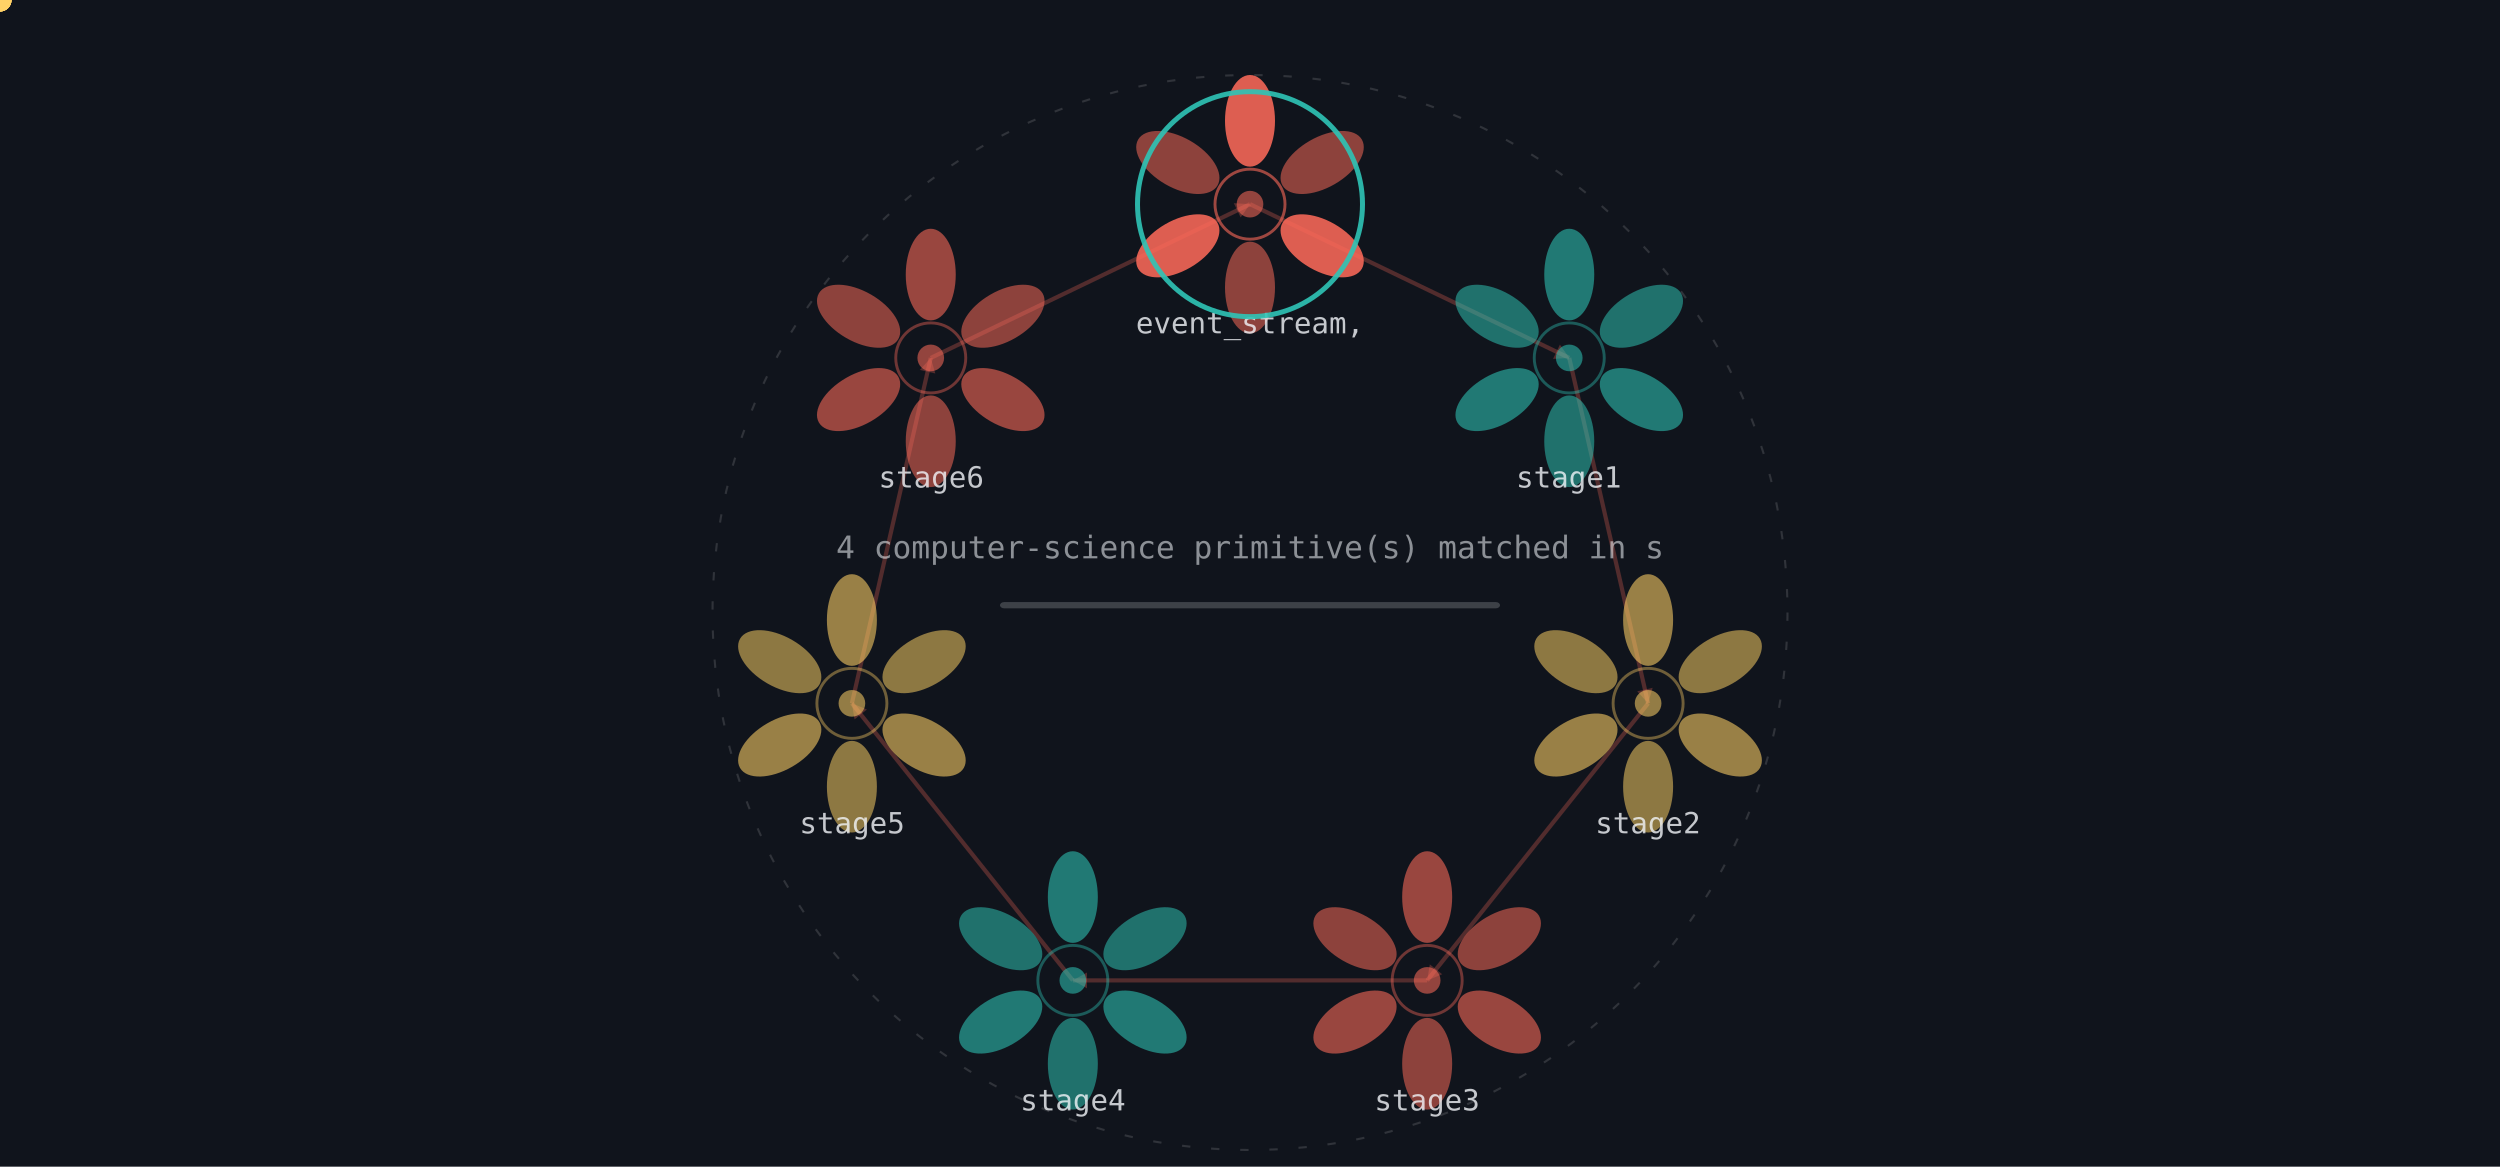
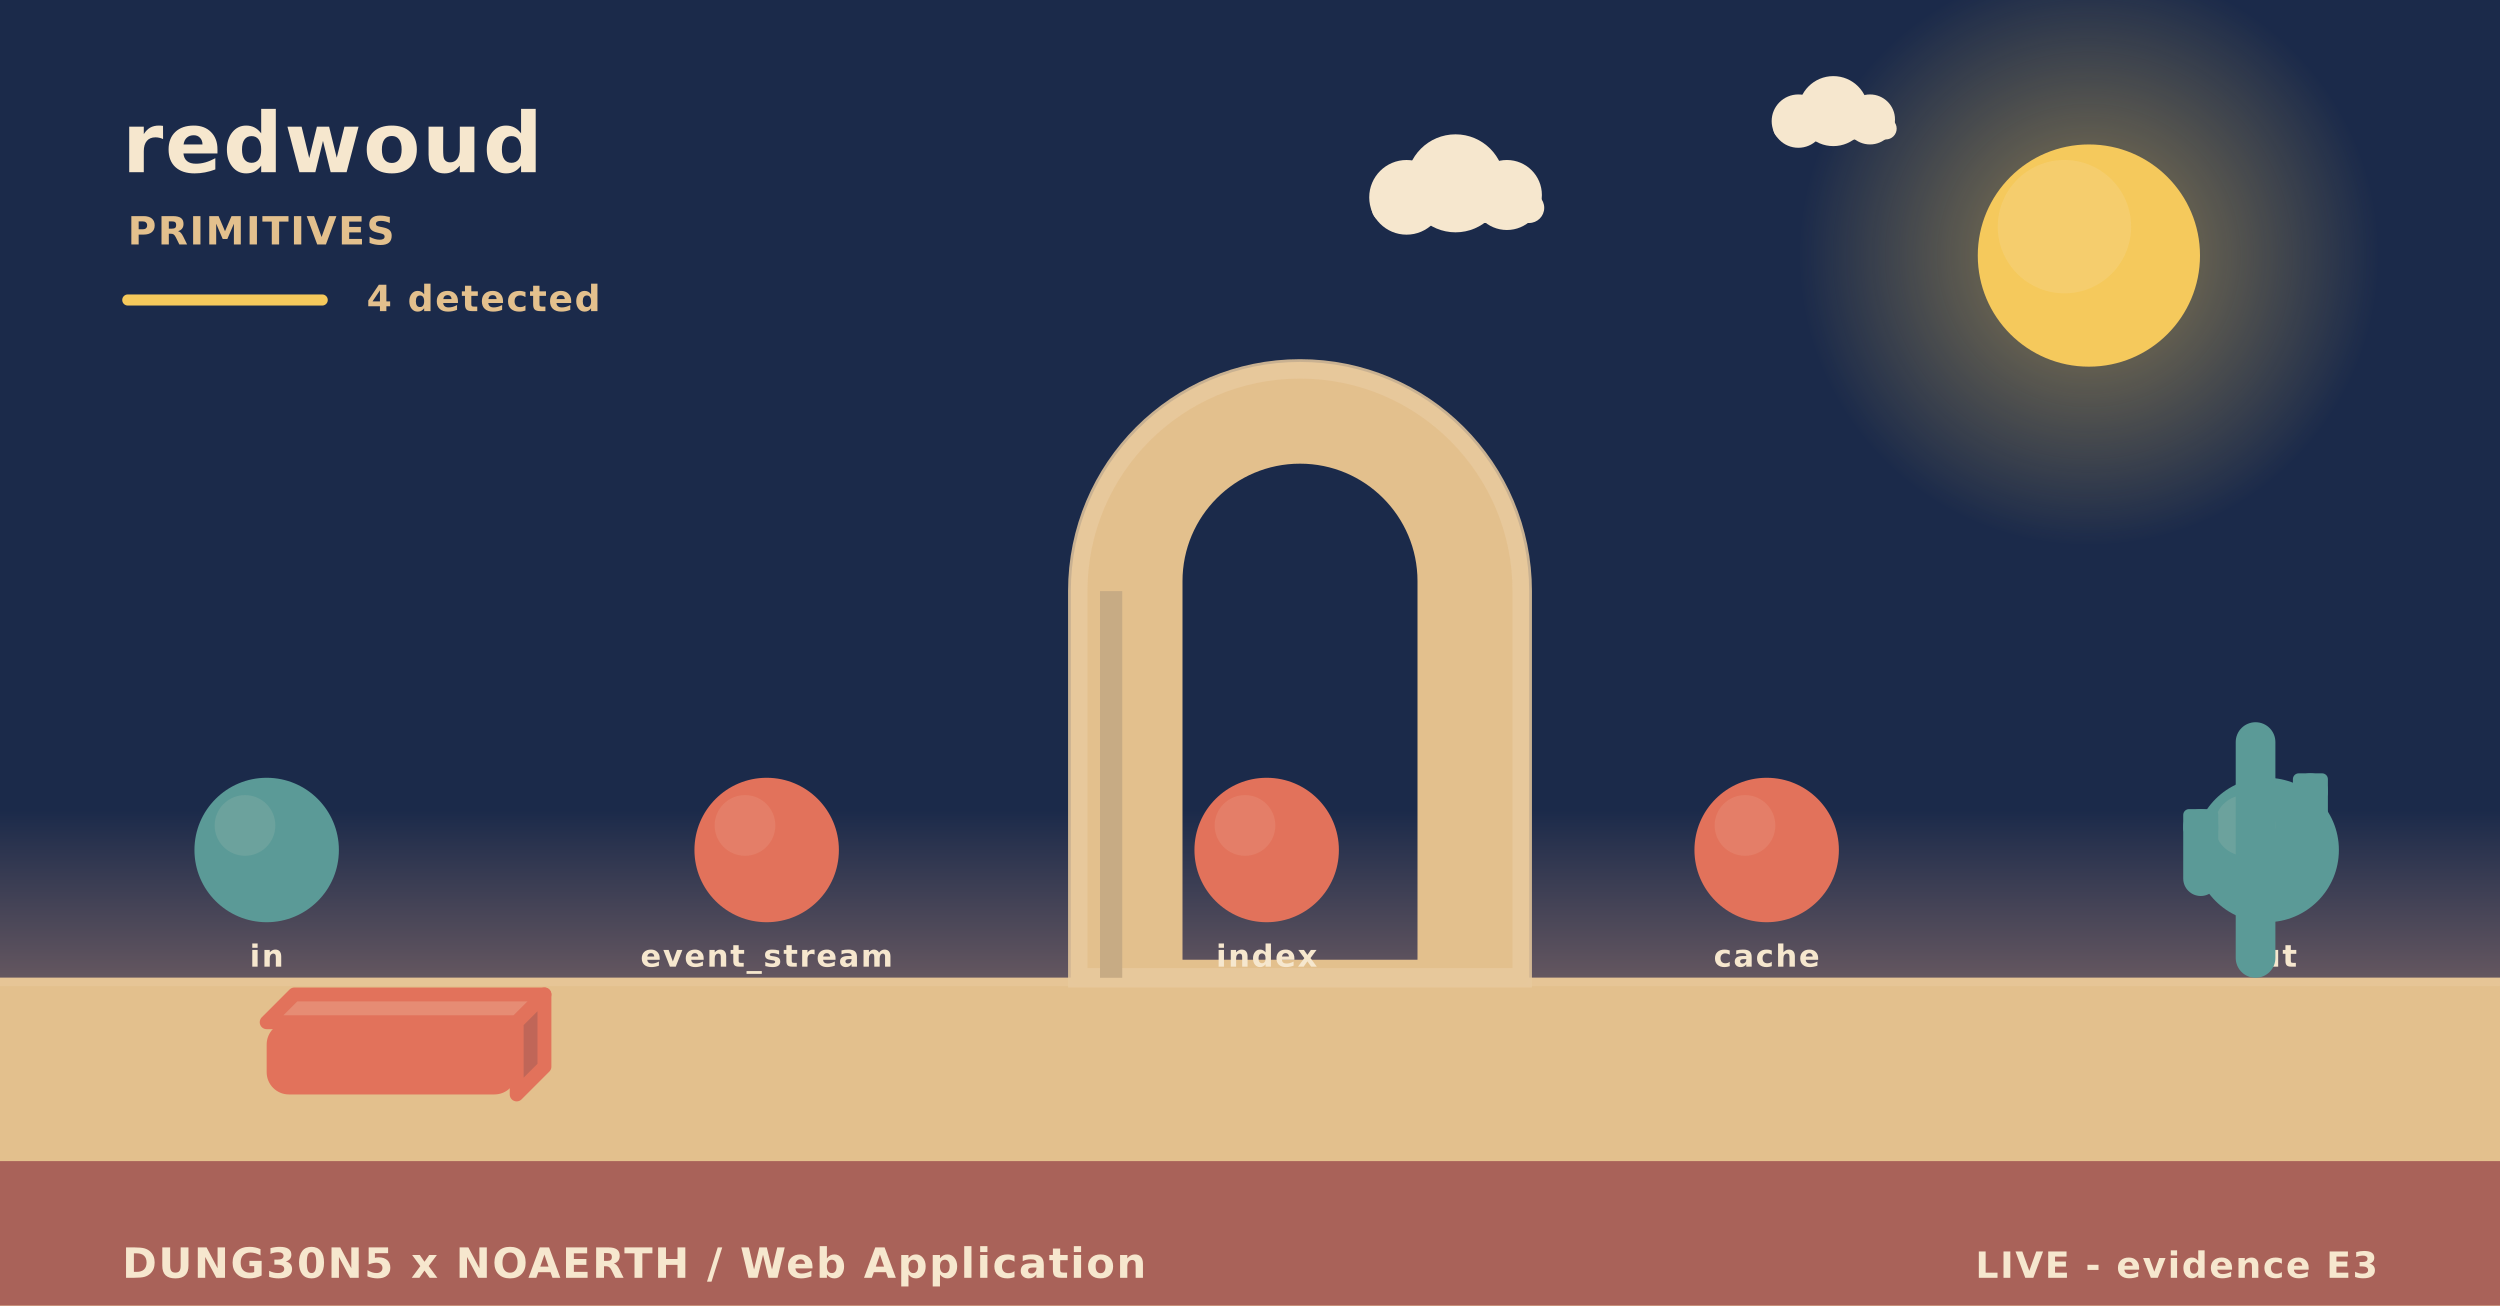
- <svg xmlns="http://www.w3.org/2000/svg" viewBox="0 0 1200 560" width="1200" height="560" role="img" aria-label="redwoud state machine">
-   <rect width="1200" height="560" fill="#10141c" />
-   <defs>
-     <linearGradient id="gs" x1="0" y1="0" x2="1" y2="1">
-       <stop offset="0%" stop-color="#ff6b5a" />
-       <stop offset="100%" stop-color="#2ec4b6" />
-     </linearGradient>
-   </defs>
-   <circle cx="600.00" cy="294.00" r="258.00" fill="none" stroke="rgba(242,245,249,0.140)" stroke-width="1.00" opacity="1.00" stroke-dasharray="4 10" />
-   <line x1="600.00" y1="98.00" x2="753.24" y2="171.80" stroke="rgba(255,107,90,0.500)" stroke-width="2.00" opacity="0.55" />
-   <polygon points="753.24,171.80 748.76,165.42 745.46,172.27" fill="rgba(255,107,90,0.500)" opacity="0.55" />
-   <g opacity="0.9">
-     <circle cx="0.00" cy="0.00" r="5.50" fill="#ffd166" opacity="1.00" />
-     <animateTransform attributeName="transform" type="translate" values="600.00,98.00 753.24,171.80" dur="4.95s" begin="0.0s" repeatCount="indefinite" />
-     <animateTransform attributeName="transform" type="translate" values="753.24,171.80 600.00,98.00" dur="4.95s" begin="2.475s" repeatCount="indefinite" />
+ <svg xmlns="http://www.w3.org/2000/svg" width="900" height="470" viewBox="0 0 900 470" role="img" aria-label="redwoud - how it behaves">
+   <linearGradient id="skys" x1="0" y1="0" x2="0" y2="1">
+     <stop offset="0" stop-color="#1b2a4a" />
+     <stop offset="0.62" stop-color="#1b2a4a" />
+     <stop offset="1" stop-color="#f3ad8a" />
+   </linearGradient>
+   <rect width="900" height="470" fill="url(#skys)" />
+   <radialGradient id="suns">
+     <stop offset="0.35" stop-color="#f5c95c" stop-opacity="0.34" />
+     <stop offset="1" stop-color="#f5c95c" stop-opacity="0" />
+   </radialGradient>
+   <circle cx="752" cy="92" r="104" fill="url(#suns)" />
+   <circle cx="752" cy="92" r="40" fill="#f5c95c" />
+   <circle cx="743.2" cy="81.6" r="24" fill="#f5d27e" opacity="0.5" />
+   <g>
+     <circle cx="524" cy="66" r="17.64" fill="#f6e7ce" />
+     <circle cx="506.36" cy="71.04" r="13.44" fill="#f6e7ce" />
+     <circle cx="542.48" cy="70.2" r="12.6" fill="#f6e7ce" />
+     <rect x="493.76" y="69.36" width="62.16" height="10.92" rx="5.46" fill="#f6e7ce" />
+     <animateTransform attributeName="transform" type="translate" values="0 0;24 0;0 0" dur="36s" begin="0s" repeatCount="indefinite" />
  </g>
-   <line x1="753.24" y1="171.80" x2="791.09" y2="337.61" stroke="rgba(255,107,90,0.500)" stroke-width="2.00" opacity="0.55" />
-   <polygon points="791.09,337.61 793.28,330.14 785.87,331.83" fill="rgba(255,107,90,0.500)" opacity="0.55" />
-   <g opacity="0.9">
-     <circle cx="0.00" cy="0.00" r="5.50" fill="#ffd166" opacity="1.00" />
-     <animateTransform attributeName="transform" type="translate" values="753.24,171.80 791.09,337.61" dur="4.95s" begin="0.707s" repeatCount="indefinite" />
-     <animateTransform attributeName="transform" type="translate" values="791.09,337.61 753.24,171.80" dur="4.95s" begin="3.182s" repeatCount="indefinite" />
+   <g>
+     <circle cx="660" cy="40" r="12.6" fill="#f6e7ce" />
+     <circle cx="647.4" cy="43.6" r="9.6" fill="#f6e7ce" />
+     <circle cx="673.2" cy="43" r="9" fill="#f6e7ce" />
+     <rect x="638.4" y="42.4" width="44.4" height="7.8" rx="3.9" fill="#f6e7ce" />
+     <animateTransform attributeName="transform" type="translate" values="0 0;-18 0;0 0" dur="46s" begin="3s" repeatCount="indefinite" />
  </g>
-   <line x1="791.09" y1="337.61" x2="685.04" y2="470.59" stroke="rgba(255,107,90,0.500)" stroke-width="2.00" opacity="0.55" />
-   <polygon points="685.04,470.59 692.25,467.64 686.31,462.90" fill="rgba(255,107,90,0.500)" opacity="0.55" />
-   <g opacity="0.9">
-     <circle cx="0.00" cy="0.00" r="5.50" fill="#ffd166" opacity="1.00" />
-     <animateTransform attributeName="transform" type="translate" values="791.09,337.61 685.04,470.59" dur="4.95s" begin="1.414s" repeatCount="indefinite" />
-     <animateTransform attributeName="transform" type="translate" values="685.04,470.59 791.09,337.61" dur="4.95s" begin="3.889s" repeatCount="indefinite" />
+   <rect x="0" y="352" width="900" height="118" fill="#e3c08d" />
+   <rect x="0" y="352" width="900" height="3" fill="#e6c596" />
+   <text x="44" y="62" font-family="Verdana,DejaVu Sans,sans-serif" font-size="30" font-weight="700" letter-spacing="0.6" fill="#f6e7ce" text-anchor="start">redwoud</text>
+   <text x="46" y="88" font-family="Verdana,DejaVu Sans,sans-serif" font-size="14" font-weight="700" letter-spacing="0.6" fill="#e3c08d" text-anchor="start">PRIMITIVES</text>
+   <rect x="44" y="106" width="74" height="4" rx="2" fill="#f5c95c" />
+   <text x="132" y="112" font-family="Verdana,DejaVu Sans,sans-serif" font-size="13" font-weight="700" letter-spacing="0.6" fill="#e3c08d" text-anchor="start">4 detected</text>
+   <path d="M388,352 L388,212.8 A80,80 0 0 1 548,212.8 L548,352 Z M423.2,348 L423.2,209.22 A44.8,44.8 0 0 1 512.8,209.22 L512.8,348 Z" fill="#e3c08d" fill-rule="evenodd" stroke="#e3c08d" stroke-width="5" stroke-linejoin="round" />
+   <path d="M388,352 L388,212.8 A80,80 0 0 1 548,212.8 L548,352 Z" fill="none" stroke="#e8c99d" stroke-width="7" stroke-linecap="round" opacity="0.85" />
+   <rect x="396" y="212.8" width="8" height="139.2" fill="#c7ab84" />
+   <circle cx="96" cy="306" r="26" fill="#5b9a97" />
+   <circle cx="88.2" cy="297.16" r="10.92" fill="#7aa9a2" opacity="0.55" />
+   <text x="96" y="348" font-family="Verdana,DejaVu Sans,sans-serif" font-size="11" font-weight="700" letter-spacing="0.6" fill="#f6e7ce" text-anchor="middle">in</text>
+   <g>
+     <circle cx="276" cy="306" r="26" fill="#e2725b" />
+     <circle cx="268.2" cy="297.16" r="10.92" fill="#e68972" opacity="0.55" />
+     <animate attributeName="opacity" values="0.8;1;0.8" dur="4.6s" begin="0s" repeatCount="indefinite" />
  </g>
-   <line x1="685.04" y1="470.59" x2="514.96" y2="470.59" stroke="rgba(255,107,90,0.500)" stroke-width="2.00" opacity="0.55" />
-   <polygon points="514.96,470.59 521.76,474.39 521.76,466.79" fill="rgba(255,107,90,0.500)" opacity="0.55" />
-   <g opacity="0.9">
-     <circle cx="0.00" cy="0.00" r="5.50" fill="#ffd166" opacity="1.00" />
-     <animateTransform attributeName="transform" type="translate" values="685.04,470.59 514.96,470.59" dur="4.95s" begin="2.121s" repeatCount="indefinite" />
-     <animateTransform attributeName="transform" type="translate" values="514.96,470.59 685.04,470.59" dur="4.95s" begin="4.596s" repeatCount="indefinite" />
+   <text x="276" y="348" font-family="Verdana,DejaVu Sans,sans-serif" font-size="11" font-weight="700" letter-spacing="0.6" fill="#f6e7ce" text-anchor="middle">event_stream</text>
+   <g>
+     <circle cx="456" cy="306" r="26" fill="#e2725b" />
+     <circle cx="448.2" cy="297.16" r="10.92" fill="#e68972" opacity="0.55" />
+     <animate attributeName="opacity" values="0.8;1;0.8" dur="5.2s" begin="0s" repeatCount="indefinite" />
  </g>
-   <line x1="514.96" y1="470.59" x2="408.91" y2="337.61" stroke="rgba(255,107,90,0.500)" stroke-width="2.00" opacity="0.55" />
-   <polygon points="408.91,337.61 410.18,345.30 416.12,340.56" fill="rgba(255,107,90,0.500)" opacity="0.55" />
-   <g opacity="0.9">
-     <circle cx="0.00" cy="0.00" r="5.50" fill="#ffd166" opacity="1.00" />
-     <animateTransform attributeName="transform" type="translate" values="514.96,470.59 408.91,337.61" dur="4.95s" begin="2.829s" repeatCount="indefinite" />
-     <animateTransform attributeName="transform" type="translate" values="408.91,337.61 514.96,470.59" dur="4.95s" begin="5.304s" repeatCount="indefinite" />
+   <text x="456" y="348" font-family="Verdana,DejaVu Sans,sans-serif" font-size="11" font-weight="700" letter-spacing="0.6" fill="#f6e7ce" text-anchor="middle">index</text>
+   <g>
+     <circle cx="636" cy="306" r="26" fill="#e2725b" />
+     <circle cx="628.2" cy="297.16" r="10.92" fill="#e68972" opacity="0.55" />
+     <animate attributeName="opacity" values="0.8;1;0.8" dur="5.8s" begin="0s" repeatCount="indefinite" />
  </g>
-   <line x1="408.91" y1="337.61" x2="446.76" y2="171.80" stroke="rgba(255,107,90,0.500)" stroke-width="2.00" opacity="0.55" />
-   <polygon points="446.76,171.80 441.54,177.58 448.95,179.27" fill="rgba(255,107,90,0.500)" opacity="0.55" />
-   <g opacity="0.9">
-     <circle cx="0.00" cy="0.00" r="5.50" fill="#ffd166" opacity="1.00" />
-     <animateTransform attributeName="transform" type="translate" values="408.91,337.61 446.76,171.80" dur="4.95s" begin="3.536s" repeatCount="indefinite" />
-     <animateTransform attributeName="transform" type="translate" values="446.76,171.80 408.91,337.61" dur="4.95s" begin="6.011s" repeatCount="indefinite" />
-   </g>
-   <line x1="446.76" y1="171.80" x2="600.00" y2="98.00" stroke="rgba(255,107,90,0.500)" stroke-width="2.00" opacity="0.55" />
-   <polygon points="600.00,98.00 592.22,97.53 595.52,104.37" fill="rgba(255,107,90,0.500)" opacity="0.55" />
-   <g opacity="0.9">
-     <circle cx="0.00" cy="0.00" r="5.50" fill="#ffd166" opacity="1.00" />
-     <animateTransform attributeName="transform" type="translate" values="446.76,171.80 600.00,98.00" dur="4.95s" begin="4.243s" repeatCount="indefinite" />
-     <animateTransform attributeName="transform" type="translate" values="600.00,98.00 446.76,171.80" dur="4.95s" begin="6.718s" repeatCount="indefinite" />
-   </g>
-   <ellipse cx="600.00" cy="58.00" rx="12.00" ry="22.00" fill="rgba(255,107,90,0.900)" opacity="0.95" transform="rotate(0.0 600.00 58.00)" />
-   <ellipse cx="634.64" cy="78.00" rx="12.00" ry="22.00" fill="rgba(255,107,90,0.550)" opacity="0.95" transform="rotate(60.0 634.64 78.00)" />
-   <ellipse cx="634.64" cy="118.00" rx="12.00" ry="22.00" fill="rgba(255,107,90,0.900)" opacity="0.95" transform="rotate(120.0 634.64 118.00)" />
-   <ellipse cx="600.00" cy="138.00" rx="12.00" ry="22.00" fill="rgba(255,107,90,0.550)" opacity="0.95" transform="rotate(180.0 600.00 138.00)" />
-   <ellipse cx="565.36" cy="118.00" rx="12.00" ry="22.00" fill="rgba(255,107,90,0.900)" opacity="0.95" transform="rotate(240.0 565.36 118.00)" />
-   <ellipse cx="565.36" cy="78.00" rx="12.00" ry="22.00" fill="rgba(255,107,90,0.550)" opacity="0.95" transform="rotate(300.0 565.36 78.00)" />
-   <circle cx="600.00" cy="98.00" r="16.80" fill="none" stroke="rgba(255,107,90,0.900)" stroke-width="1.40" opacity="0.66" />
-   <circle cx="600.00" cy="98.00" r="6.40" fill="rgba(255,107,90,0.550)" opacity="1.00" />
-   <text x="600" y="160" font-family="ui-monospace,Menlo,monospace" font-size="14" fill="rgba(242,245,249,0.800)" text-anchor="middle">event_stream, </text>
-   <g>
-     <circle cx="600.00" cy="98.00" r="54.00" fill="none" stroke="#2ec4b6" stroke-width="2.40" opacity="0.90" />
-     <animate attributeName="opacity" values="0.25;1.0;0.25" dur="9.9s" begin="0.0s" repeatCount="indefinite" />
-   </g>
-   <ellipse cx="753.24" cy="131.80" rx="12.00" ry="22.00" fill="rgba(46,196,182,0.600)" opacity="0.95" transform="rotate(0.0 753.24 131.80)" />
-   <ellipse cx="787.88" cy="151.80" rx="12.00" ry="22.00" fill="rgba(46,196,182,0.550)" opacity="0.95" transform="rotate(60.0 787.88 151.80)" />
-   <ellipse cx="787.88" cy="191.80" rx="12.00" ry="22.00" fill="rgba(46,196,182,0.600)" opacity="0.95" transform="rotate(120.0 787.88 191.80)" />
-   <ellipse cx="753.24" cy="211.80" rx="12.00" ry="22.00" fill="rgba(46,196,182,0.550)" opacity="0.95" transform="rotate(180.0 753.24 211.80)" />
-   <ellipse cx="718.60" cy="191.80" rx="12.00" ry="22.00" fill="rgba(46,196,182,0.600)" opacity="0.95" transform="rotate(240.0 718.60 191.80)" />
-   <ellipse cx="718.60" cy="151.80" rx="12.00" ry="22.00" fill="rgba(46,196,182,0.550)" opacity="0.95" transform="rotate(300.0 718.60 151.80)" />
-   <circle cx="753.24" cy="171.80" r="16.80" fill="none" stroke="rgba(46,196,182,0.600)" stroke-width="1.40" opacity="0.66" />
-   <circle cx="753.24" cy="171.80" r="6.40" fill="rgba(46,196,182,0.550)" opacity="1.00" />
-   <text x="753" y="234" font-family="ui-monospace,Menlo,monospace" font-size="14" fill="rgba(242,245,249,0.800)" text-anchor="middle">stage1</text>
-   <ellipse cx="791.09" cy="297.61" rx="12.00" ry="22.00" fill="rgba(255,209,102,0.600)" opacity="0.95" transform="rotate(0.0 791.09 297.61)" />
-   <ellipse cx="825.73" cy="317.61" rx="12.00" ry="22.00" fill="rgba(255,209,102,0.550)" opacity="0.95" transform="rotate(60.0 825.73 317.61)" />
-   <ellipse cx="825.73" cy="357.61" rx="12.00" ry="22.00" fill="rgba(255,209,102,0.600)" opacity="0.95" transform="rotate(120.0 825.73 357.61)" />
-   <ellipse cx="791.09" cy="377.61" rx="12.00" ry="22.00" fill="rgba(255,209,102,0.550)" opacity="0.95" transform="rotate(180.0 791.09 377.61)" />
-   <ellipse cx="756.44" cy="357.61" rx="12.00" ry="22.00" fill="rgba(255,209,102,0.600)" opacity="0.95" transform="rotate(240.0 756.44 357.61)" />
-   <ellipse cx="756.44" cy="317.61" rx="12.00" ry="22.00" fill="rgba(255,209,102,0.550)" opacity="0.95" transform="rotate(300.0 756.44 317.61)" />
-   <circle cx="791.09" cy="337.61" r="16.80" fill="none" stroke="rgba(255,209,102,0.600)" stroke-width="1.40" opacity="0.66" />
-   <circle cx="791.09" cy="337.61" r="6.40" fill="rgba(255,209,102,0.550)" opacity="1.00" />
-   <text x="791" y="400" font-family="ui-monospace,Menlo,monospace" font-size="14" fill="rgba(242,245,249,0.800)" text-anchor="middle">stage2</text>
-   <ellipse cx="685.04" cy="430.59" rx="12.00" ry="22.00" fill="rgba(255,107,90,0.600)" opacity="0.95" transform="rotate(0.0 685.04 430.59)" />
-   <ellipse cx="719.68" cy="450.59" rx="12.00" ry="22.00" fill="rgba(255,107,90,0.550)" opacity="0.95" transform="rotate(60.0 719.68 450.59)" />
-   <ellipse cx="719.68" cy="490.59" rx="12.00" ry="22.00" fill="rgba(255,107,90,0.600)" opacity="0.95" transform="rotate(120.0 719.68 490.59)" />
-   <ellipse cx="685.04" cy="510.59" rx="12.00" ry="22.00" fill="rgba(255,107,90,0.550)" opacity="0.95" transform="rotate(180.0 685.04 510.59)" />
-   <ellipse cx="650.40" cy="490.59" rx="12.00" ry="22.00" fill="rgba(255,107,90,0.600)" opacity="0.95" transform="rotate(240.0 650.40 490.59)" />
-   <ellipse cx="650.40" cy="450.59" rx="12.00" ry="22.00" fill="rgba(255,107,90,0.550)" opacity="0.95" transform="rotate(300.0 650.40 450.59)" />
-   <circle cx="685.04" cy="470.59" r="16.80" fill="none" stroke="rgba(255,107,90,0.600)" stroke-width="1.40" opacity="0.66" />
-   <circle cx="685.04" cy="470.59" r="6.40" fill="rgba(255,107,90,0.550)" opacity="1.00" />
-   <text x="685" y="533" font-family="ui-monospace,Menlo,monospace" font-size="14" fill="rgba(242,245,249,0.800)" text-anchor="middle">stage3</text>
-   <ellipse cx="514.96" cy="430.59" rx="12.00" ry="22.00" fill="rgba(46,196,182,0.600)" opacity="0.95" transform="rotate(0.0 514.96 430.59)" />
-   <ellipse cx="549.60" cy="450.59" rx="12.00" ry="22.00" fill="rgba(46,196,182,0.550)" opacity="0.95" transform="rotate(60.0 549.60 450.59)" />
-   <ellipse cx="549.60" cy="490.59" rx="12.00" ry="22.00" fill="rgba(46,196,182,0.600)" opacity="0.95" transform="rotate(120.0 549.60 490.59)" />
-   <ellipse cx="514.96" cy="510.59" rx="12.00" ry="22.00" fill="rgba(46,196,182,0.550)" opacity="0.95" transform="rotate(180.0 514.96 510.59)" />
-   <ellipse cx="480.32" cy="490.59" rx="12.00" ry="22.00" fill="rgba(46,196,182,0.600)" opacity="0.95" transform="rotate(240.0 480.32 490.59)" />
-   <ellipse cx="480.32" cy="450.59" rx="12.00" ry="22.00" fill="rgba(46,196,182,0.550)" opacity="0.95" transform="rotate(300.0 480.32 450.59)" />
-   <circle cx="514.96" cy="470.59" r="16.80" fill="none" stroke="rgba(46,196,182,0.600)" stroke-width="1.40" opacity="0.66" />
-   <circle cx="514.96" cy="470.59" r="6.40" fill="rgba(46,196,182,0.550)" opacity="1.00" />
-   <text x="515" y="533" font-family="ui-monospace,Menlo,monospace" font-size="14" fill="rgba(242,245,249,0.800)" text-anchor="middle">stage4</text>
-   <ellipse cx="408.91" cy="297.61" rx="12.00" ry="22.00" fill="rgba(255,209,102,0.600)" opacity="0.95" transform="rotate(0.0 408.91 297.61)" />
-   <ellipse cx="443.56" cy="317.61" rx="12.00" ry="22.00" fill="rgba(255,209,102,0.550)" opacity="0.95" transform="rotate(60.0 443.56 317.61)" />
-   <ellipse cx="443.56" cy="357.61" rx="12.00" ry="22.00" fill="rgba(255,209,102,0.600)" opacity="0.95" transform="rotate(120.0 443.56 357.61)" />
-   <ellipse cx="408.91" cy="377.61" rx="12.00" ry="22.00" fill="rgba(255,209,102,0.550)" opacity="0.95" transform="rotate(180.0 408.91 377.61)" />
-   <ellipse cx="374.27" cy="357.61" rx="12.00" ry="22.00" fill="rgba(255,209,102,0.600)" opacity="0.95" transform="rotate(240.0 374.27 357.61)" />
-   <ellipse cx="374.27" cy="317.61" rx="12.00" ry="22.00" fill="rgba(255,209,102,0.550)" opacity="0.95" transform="rotate(300.0 374.27 317.61)" />
-   <circle cx="408.91" cy="337.61" r="16.80" fill="none" stroke="rgba(255,209,102,0.600)" stroke-width="1.40" opacity="0.66" />
-   <circle cx="408.91" cy="337.61" r="6.40" fill="rgba(255,209,102,0.550)" opacity="1.00" />
-   <text x="409" y="400" font-family="ui-monospace,Menlo,monospace" font-size="14" fill="rgba(242,245,249,0.800)" text-anchor="middle">stage5</text>
-   <ellipse cx="446.76" cy="131.80" rx="12.00" ry="22.00" fill="rgba(255,107,90,0.600)" opacity="0.95" transform="rotate(0.0 446.76 131.80)" />
-   <ellipse cx="481.40" cy="151.80" rx="12.00" ry="22.00" fill="rgba(255,107,90,0.550)" opacity="0.95" transform="rotate(60.0 481.40 151.80)" />
-   <ellipse cx="481.40" cy="191.80" rx="12.00" ry="22.00" fill="rgba(255,107,90,0.600)" opacity="0.95" transform="rotate(120.0 481.40 191.80)" />
-   <ellipse cx="446.76" cy="211.80" rx="12.00" ry="22.00" fill="rgba(255,107,90,0.550)" opacity="0.95" transform="rotate(180.0 446.76 211.80)" />
-   <ellipse cx="412.12" cy="191.80" rx="12.00" ry="22.00" fill="rgba(255,107,90,0.600)" opacity="0.95" transform="rotate(240.0 412.12 191.80)" />
-   <ellipse cx="412.12" cy="151.80" rx="12.00" ry="22.00" fill="rgba(255,107,90,0.550)" opacity="0.95" transform="rotate(300.0 412.12 151.80)" />
-   <circle cx="446.76" cy="171.80" r="16.80" fill="none" stroke="rgba(255,107,90,0.600)" stroke-width="1.40" opacity="0.66" />
-   <circle cx="446.76" cy="171.80" r="6.40" fill="rgba(255,107,90,0.550)" opacity="1.00" />
-   <text x="447" y="234" font-family="ui-monospace,Menlo,monospace" font-size="14" fill="rgba(242,245,249,0.800)" text-anchor="middle">stage6</text>
-   <rect x="480.00" y="289.00" width="240.00" height="3.00" rx="2.00" fill="rgba(242,245,249,0.200)" opacity="1.00" />
-   <text x="600" y="268" font-family="ui-monospace,Menlo,monospace" font-size="15" fill="rgba(242,245,249,0.550)" text-anchor="middle">4 computer-science primitive(s) matched in s</text>
+   <text x="636" y="348" font-family="Verdana,DejaVu Sans,sans-serif" font-size="11" font-weight="700" letter-spacing="0.6" fill="#f6e7ce" text-anchor="middle">cache</text>
+   <circle cx="816" cy="306" r="26" fill="#5b9a97" />
+   <circle cx="808.2" cy="297.16" r="10.92" fill="#7aa9a2" opacity="0.55" />
+   <text x="816" y="348" font-family="Verdana,DejaVu Sans,sans-serif" font-size="11" font-weight="700" letter-spacing="0.6" fill="#f6e7ce" text-anchor="middle">out</text>
+   <path d="M96,368 L186,368 L196,358 L106,358 Z" fill="#e68c74" stroke="#e2725b" stroke-width="5" stroke-linejoin="round" />
+   <path d="M186,368 L196,358 L196,384 L186,394 Z" fill="#c06658" stroke="#e2725b" stroke-width="5" stroke-linejoin="round" />
+   <rect x="96" y="368" width="90" height="26" rx="8" fill="#e2725b" />
+   <rect x="804.86" y="260" width="14.28" height="92" rx="7.14" fill="#5b9a97" />
+   <rect x="785.96" y="291.28" width="12.6" height="31.28" rx="6.3" fill="#5b9a97" />
+   <rect x="785.96" y="291.28" width="12.6" height="9.2" rx="2.1" fill="#5b9a97" />
+   <rect x="825.44" y="278.4" width="12.6" height="31.28" rx="6.3" fill="#5b9a97" />
+   <rect x="825.44" y="278.4" width="12.6" height="9.2" rx="2.1" fill="#5b9a97" />
+   <rect x="0" y="418" width="900" height="52" rx="0" fill="#a65c56" opacity="0.94" />
+   <text x="44" y="460" font-family="Verdana,DejaVu Sans,sans-serif" font-size="15" font-weight="700" letter-spacing="0.6" fill="#f6e7ce" text-anchor="start">DUNG30N5 x NOAERTH  /  Web Application</text>
+   <text x="856" y="460" font-family="Verdana,DejaVu Sans,sans-serif" font-size="13" font-weight="700" letter-spacing="0.6" fill="#f6e7ce" text-anchor="end">LIVE  -  evidence E3</text>
</svg>
